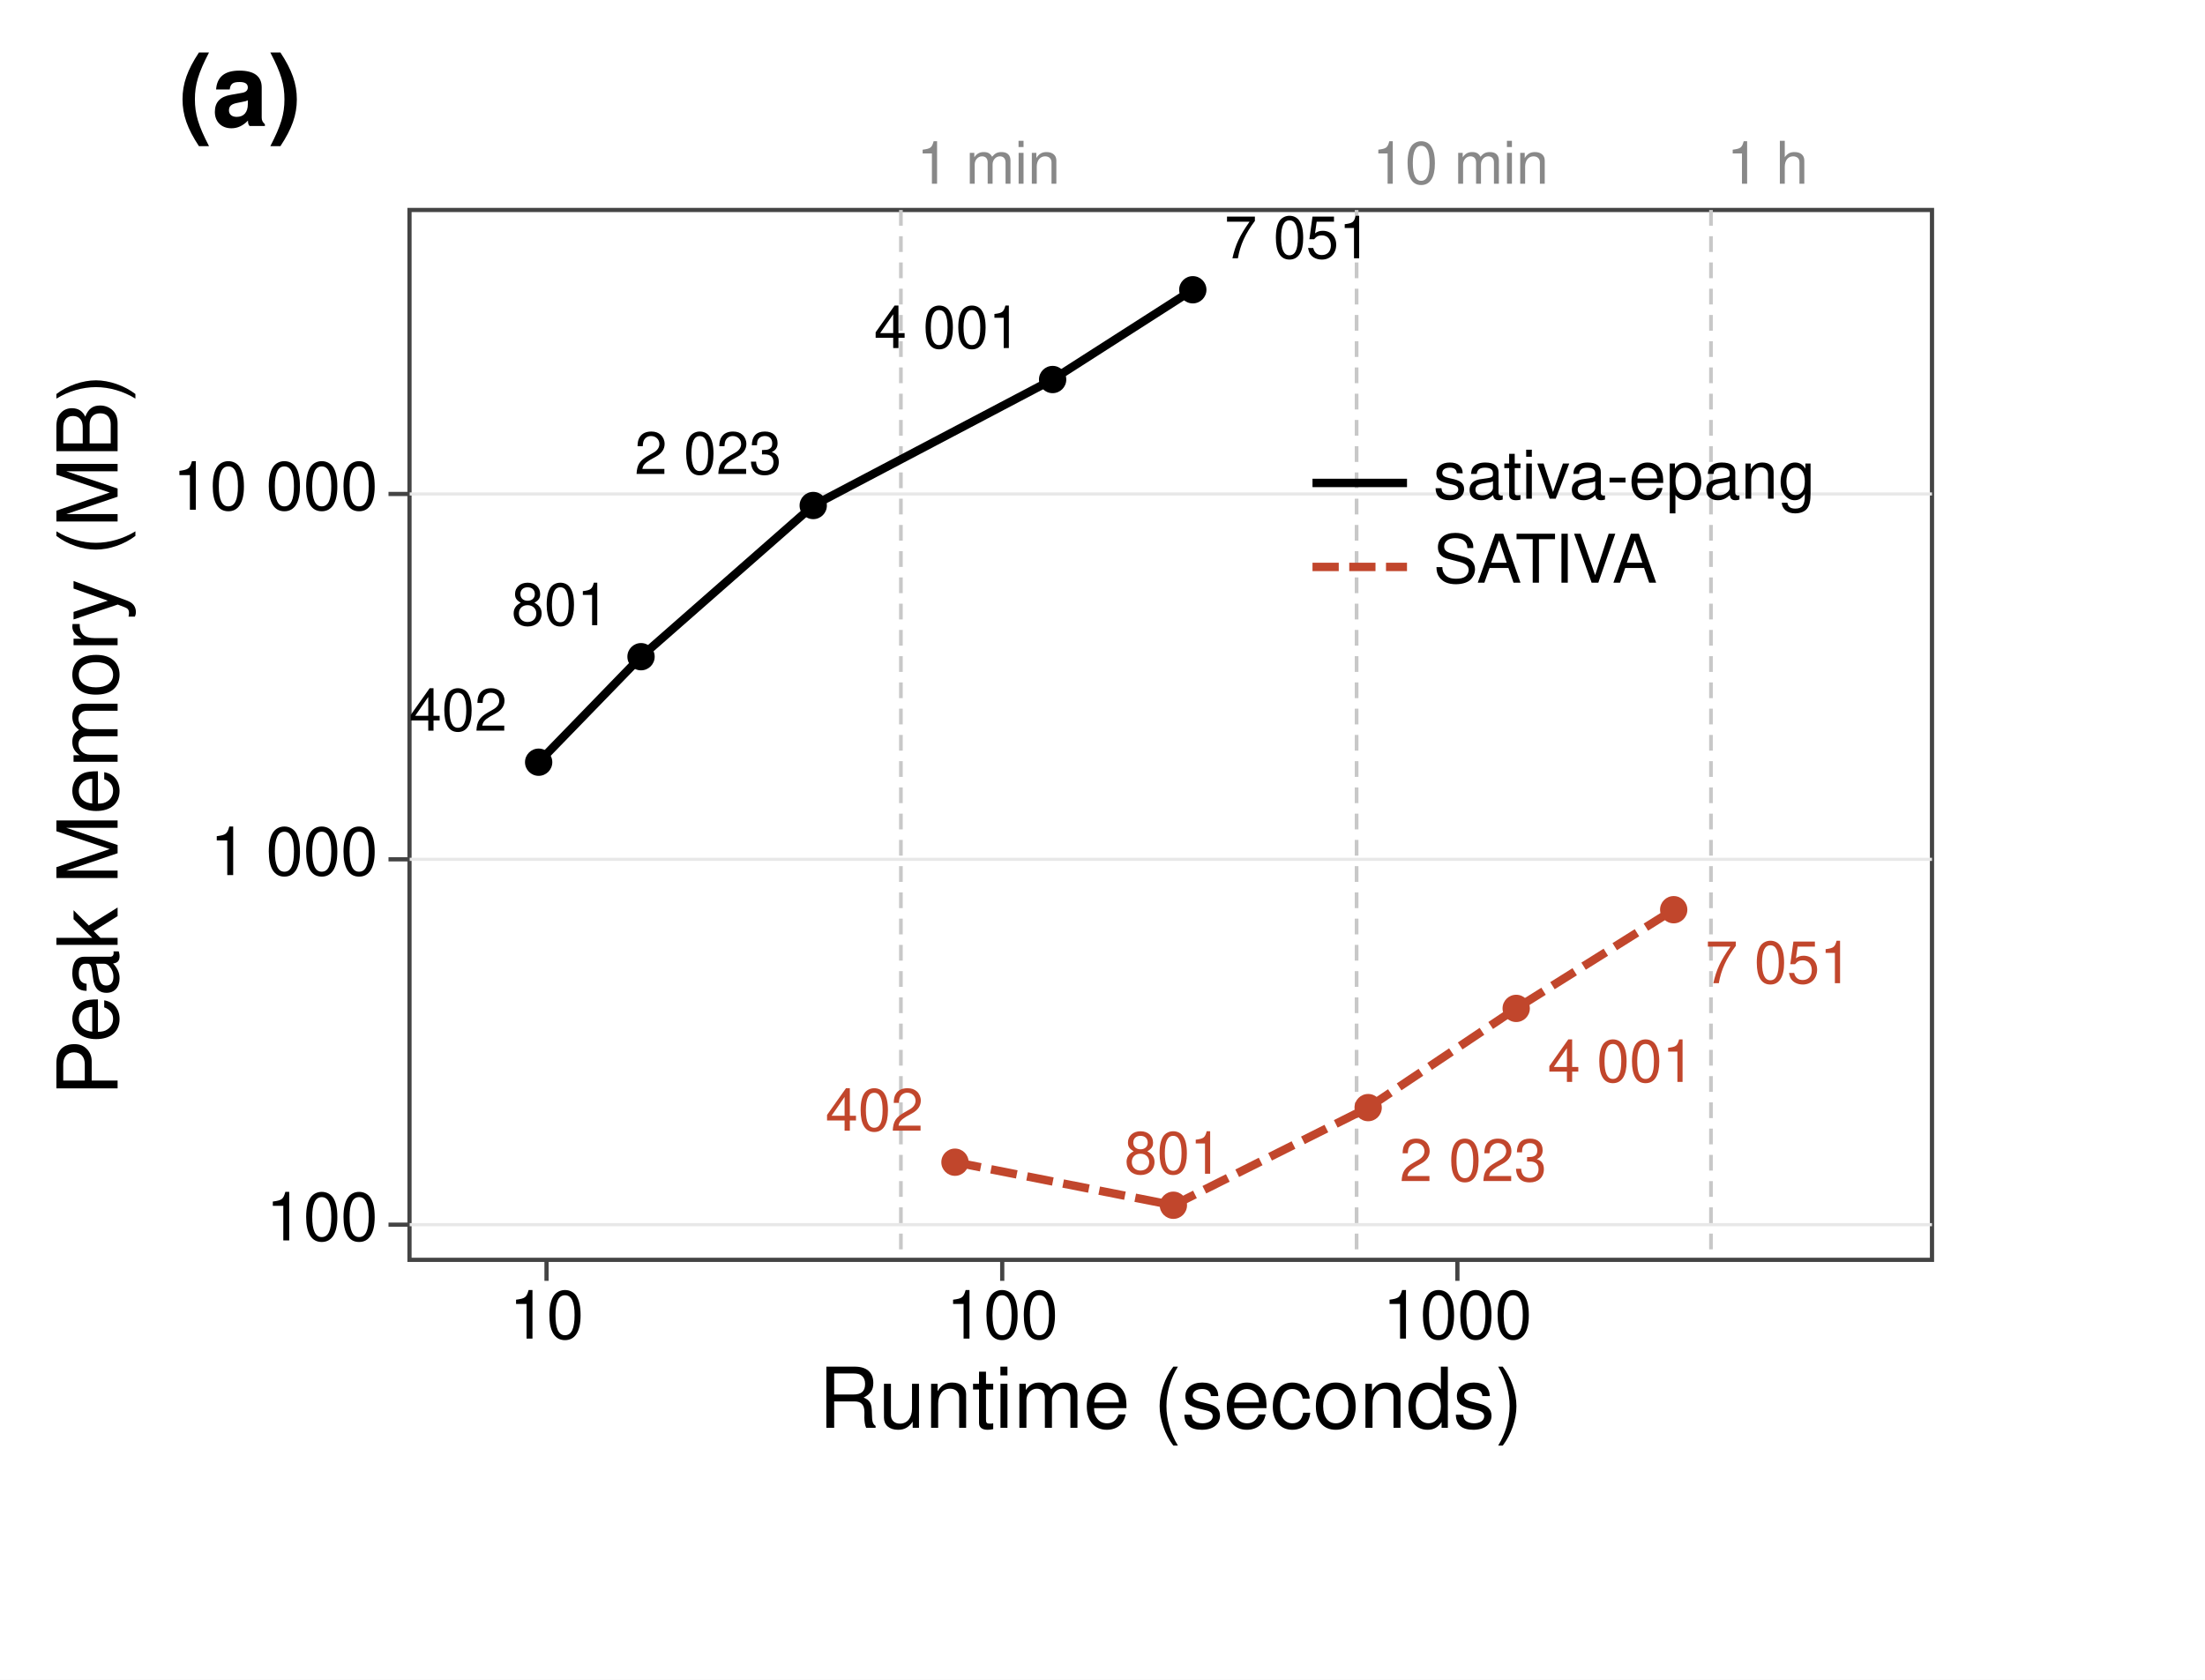
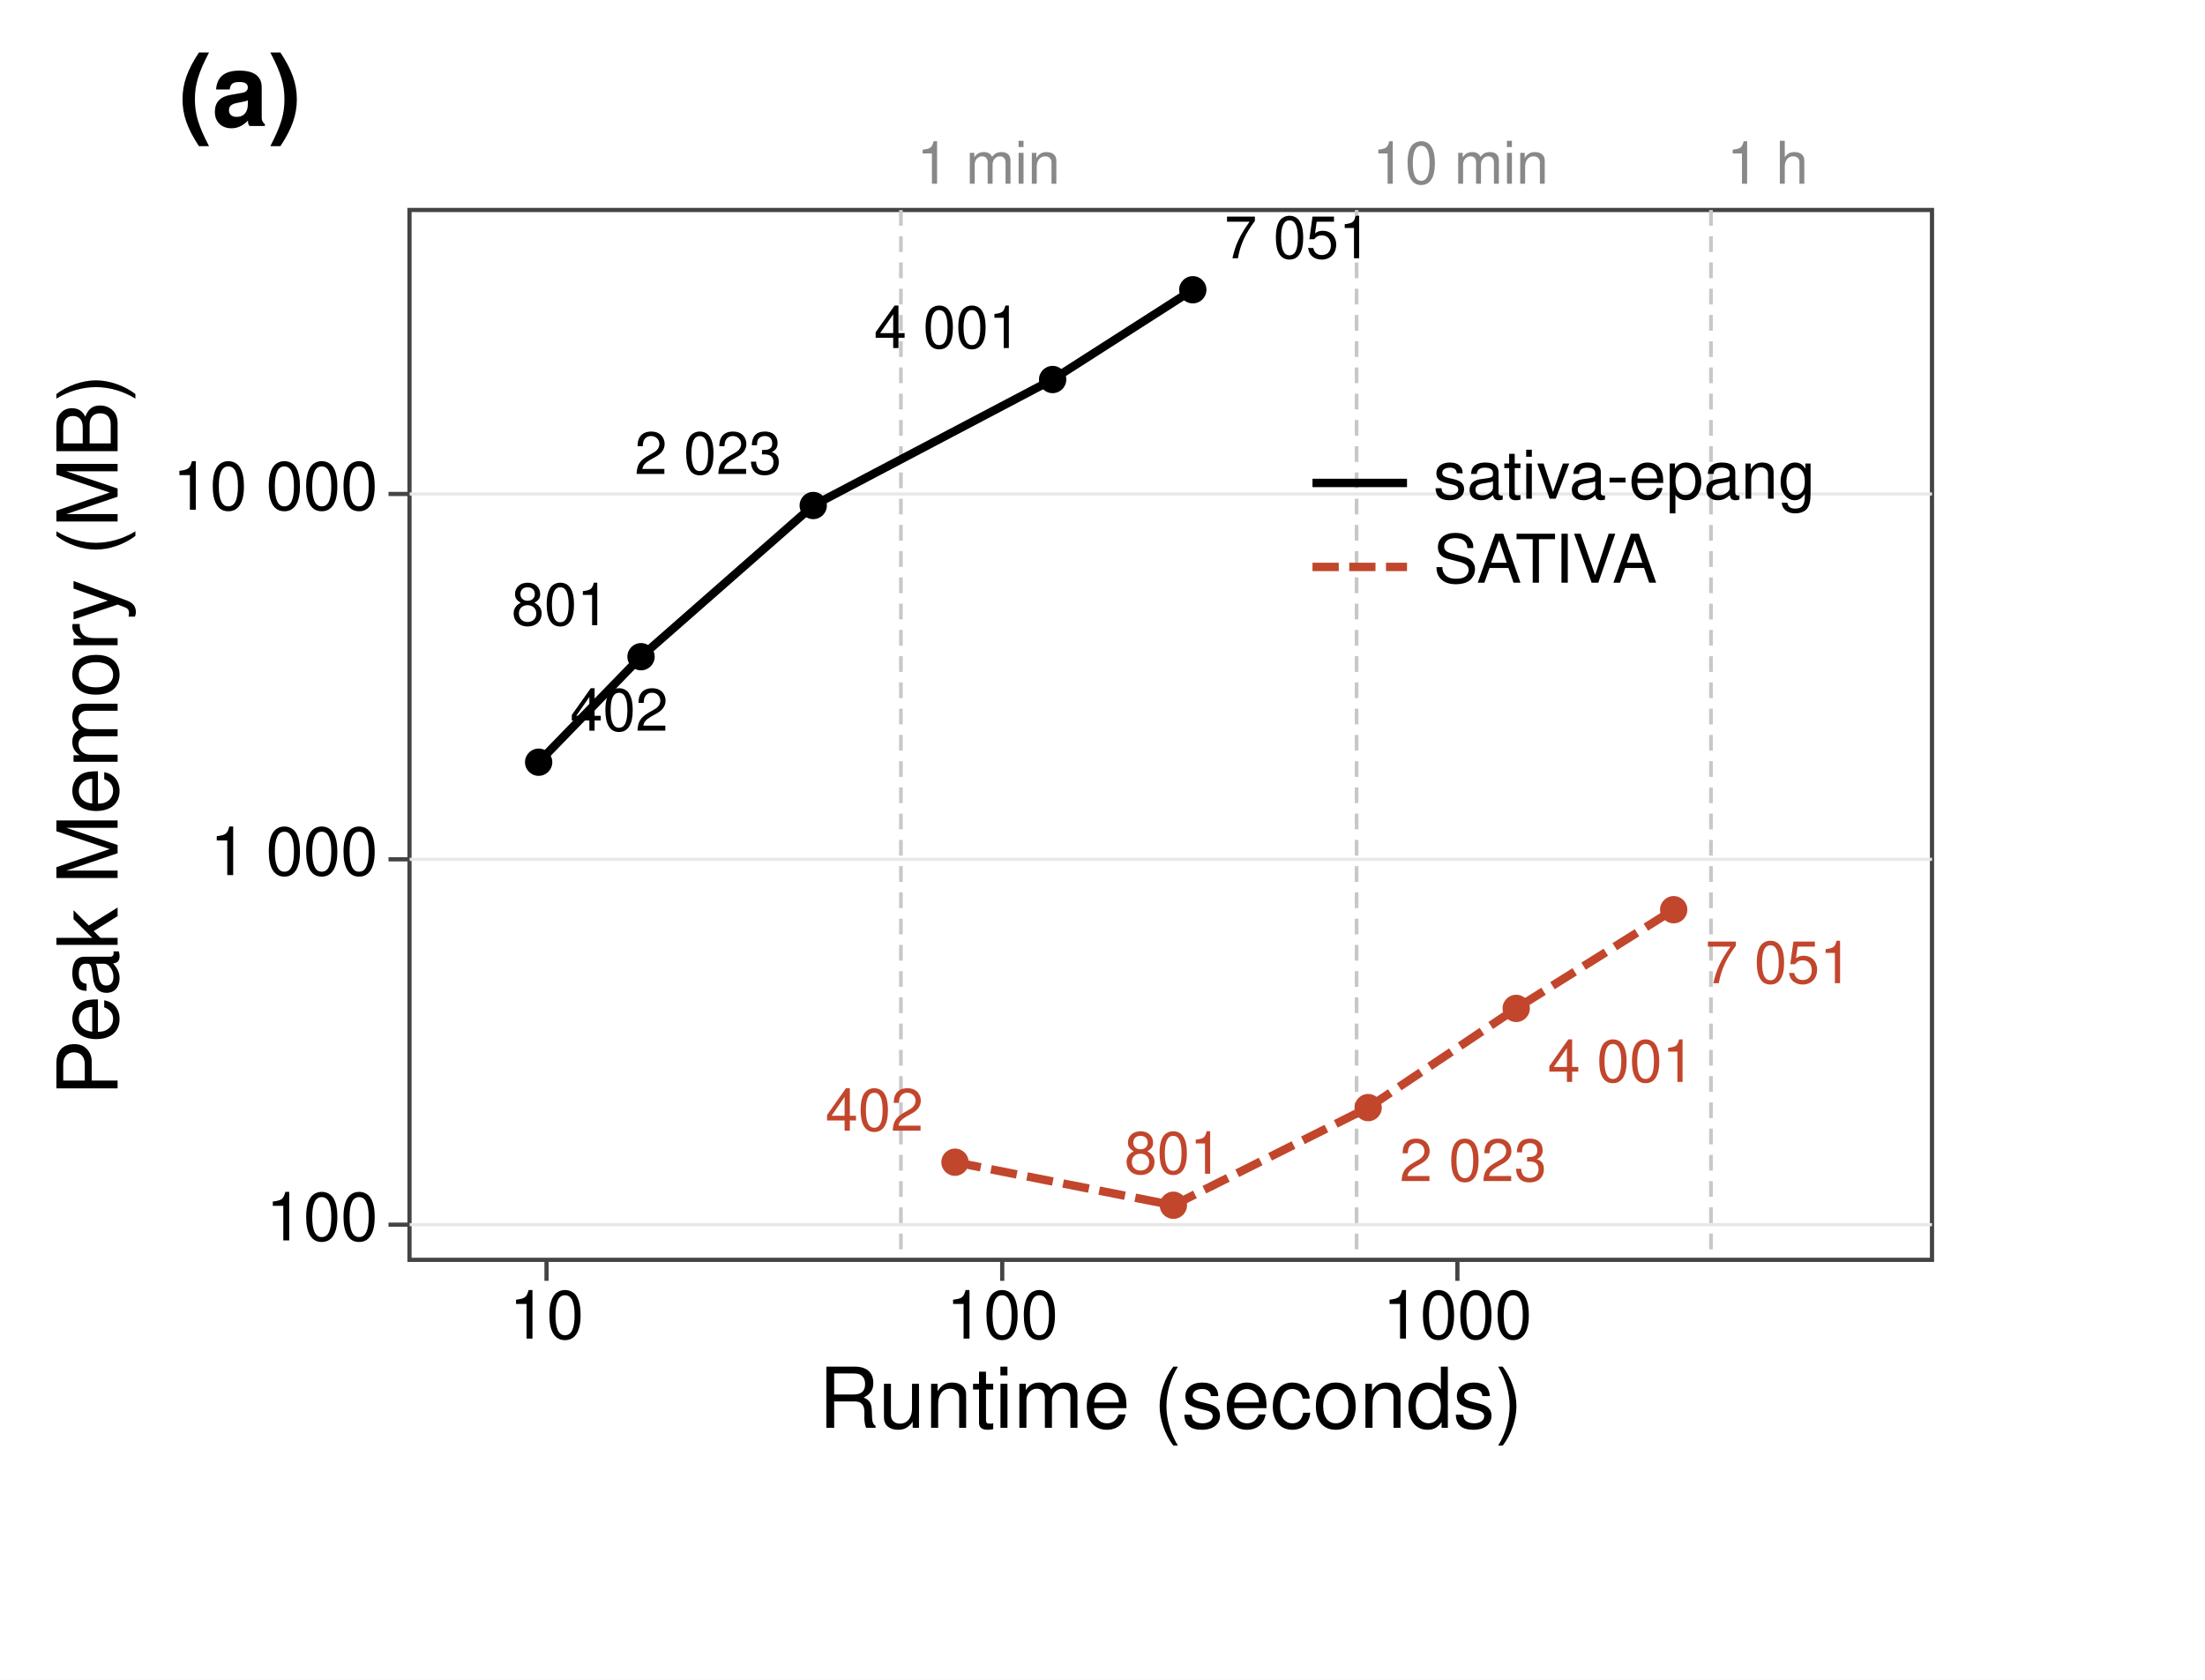
<svg xmlns="http://www.w3.org/2000/svg" width="420" height="320" viewBox="0 0 420 320" font-family="Helvetica,Arial,sans-serif">
  <rect width="420" height="320" fill="#fff" />
  <rect x="78" y="40" width="290" height="200" fill="none" stroke="#444" stroke-width="0.8" />
  <text x="34.0" y="24.0" font-size="19.2" fill="#000" font-weight="bold" text-anchor="start">(a)</text>
  <text x="223.0" y="272.0" font-size="16.0" fill="#000" font-weight="normal" text-anchor="middle">Runtime (seconds)</text>
  <text x="22.4" y="140.0" font-size="16.0" fill="#000" font-weight="normal" text-anchor="middle" transform="rotate(-90 22.4 140.0)">Peak Memory (MB)</text>
  <line x1="104.1" y1="240" x2="104.1" y2="244" stroke="#444" stroke-width="0.8" />
  <text x="104.1" y="255.0" font-size="12.8" fill="#000" font-weight="normal" text-anchor="middle">10</text>
  <line x1="190.9" y1="240" x2="190.9" y2="244" stroke="#444" stroke-width="0.8" />
  <text x="190.9" y="255.0" font-size="12.8" fill="#000" font-weight="normal" text-anchor="middle">100</text>
  <line x1="277.6" y1="240" x2="277.6" y2="244" stroke="#444" stroke-width="0.8" />
  <text x="277.6" y="255.0" font-size="12.8" fill="#000" font-weight="normal" text-anchor="middle">1000</text>
  <line x1="78" y1="233.3" x2="368" y2="233.3" stroke="#e8e8e8" stroke-width="0.6" />
  <line x1="74" y1="233.3" x2="78" y2="233.3" stroke="#444" stroke-width="0.8" />
  <text x="72.0" y="236.3" font-size="12.8" fill="#000" font-weight="normal" text-anchor="end">100</text>
  <line x1="78" y1="163.7" x2="368" y2="163.7" stroke="#e8e8e8" stroke-width="0.6" />
  <line x1="74" y1="163.7" x2="78" y2="163.7" stroke="#444" stroke-width="0.8" />
  <text x="72.0" y="166.7" font-size="12.8" fill="#000" font-weight="normal" text-anchor="end">1 000</text>
  <line x1="78" y1="94.1" x2="368" y2="94.1" stroke="#e8e8e8" stroke-width="0.6" />
  <line x1="74" y1="94.1" x2="78" y2="94.1" stroke="#444" stroke-width="0.8" />
  <text x="72.0" y="97.1" font-size="12.8" fill="#000" font-weight="normal" text-anchor="end">10 000</text>
  <line x1="171.6" y1="40" x2="171.6" y2="240" stroke="#c8c8c8" stroke-width="0.7" stroke-dasharray="3 2" />
  <text x="174.6" y="35.0" font-size="11.2" fill="#888" font-weight="normal" text-anchor="start">1 min</text>
  <line x1="258.4" y1="40" x2="258.4" y2="240" stroke="#c8c8c8" stroke-width="0.7" stroke-dasharray="3 2" />
  <text x="261.4" y="35.0" font-size="11.2" fill="#888" font-weight="normal" text-anchor="start">10 min</text>
  <line x1="325.9" y1="40" x2="325.9" y2="240" stroke="#c8c8c8" stroke-width="0.7" stroke-dasharray="3 2" />
  <text x="328.9" y="35.0" font-size="11.2" fill="#888" font-weight="normal" text-anchor="start">1 h</text>
  <path d="M181.9,221.4 L223.5,229.6 L260.6,211.0 L288.8,192.1 L318.8,173.3" fill="none" stroke="#c1462c" stroke-width="1.6" stroke-dasharray="5 2" />
  <circle cx="181.9" cy="221.4" r="2.6" fill="#c1462c" />
  <circle cx="223.5" cy="229.6" r="2.6" fill="#c1462c" />
  <circle cx="260.6" cy="211.0" r="2.6" fill="#c1462c" />
  <circle cx="288.8" cy="192.1" r="2.6" fill="#c1462c" />
  <circle cx="318.8" cy="173.3" r="2.6" fill="#c1462c" />
  <path d="M102.6,145.2 L122.1,125.1 L154.9,96.3 L200.5,72.3 L227.2,55.2" fill="none" stroke="#000000" stroke-width="1.6" />
  <circle cx="102.6" cy="145.2" r="2.6" fill="#000000" />
  <circle cx="122.1" cy="125.1" r="2.6" fill="#000000" />
  <circle cx="154.9" cy="96.3" r="2.6" fill="#000000" />
  <circle cx="200.5" cy="72.3" r="2.6" fill="#000000" />
  <circle cx="227.2" cy="55.2" r="2.6" fill="#000000" />
-   <text x="96.6" y="139.2" font-size="11.2" fill="#000000" font-weight="normal" text-anchor="end">402</text>
+   <text x="108.6" y="139.2" font-size="11.2" fill="#000000" font-weight="normal" text-anchor="start">402</text>
  <text x="116.1" y="119.1" font-size="11.2" fill="#000000" font-weight="normal" text-anchor="end">801</text>
  <text x="148.9" y="90.3" font-size="11.2" fill="#000000" font-weight="normal" text-anchor="end">2 023</text>
  <text x="194.5" y="66.3" font-size="11.2" fill="#000000" font-weight="normal" text-anchor="end">4 001</text>
  <text x="233.2" y="49.2" font-size="11.2" fill="#000000" font-weight="normal" text-anchor="start">7 051</text>
  <text x="175.9" y="215.4" font-size="11.2" fill="#c1462c" font-weight="normal" text-anchor="end">402</text>
  <text x="223.5" y="223.6" font-size="11.2" fill="#c1462c" font-weight="normal" text-anchor="middle">801</text>
  <text x="266.6" y="225.0" font-size="11.2" fill="#c1462c" font-weight="normal" text-anchor="start">2 023</text>
  <text x="294.8" y="206.1" font-size="11.2" fill="#c1462c" font-weight="normal" text-anchor="start">4 001</text>
  <text x="324.8" y="187.3" font-size="11.2" fill="#c1462c" font-weight="normal" text-anchor="start">7 051</text>
  <line x1="250" y1="92.0" x2="268" y2="92.0" stroke="#000000" stroke-width="1.6" />
  <text x="273.0" y="95.0" font-size="12.8" fill="#000" font-weight="normal" text-anchor="start">sativa-epang</text>
  <line x1="250" y1="108.0" x2="268" y2="108.0" stroke="#c1462c" stroke-width="1.6" stroke-dasharray="5 2" />
  <text x="273.0" y="111.0" font-size="12.8" fill="#000" font-weight="normal" text-anchor="start">SATIVA</text>
</svg>
